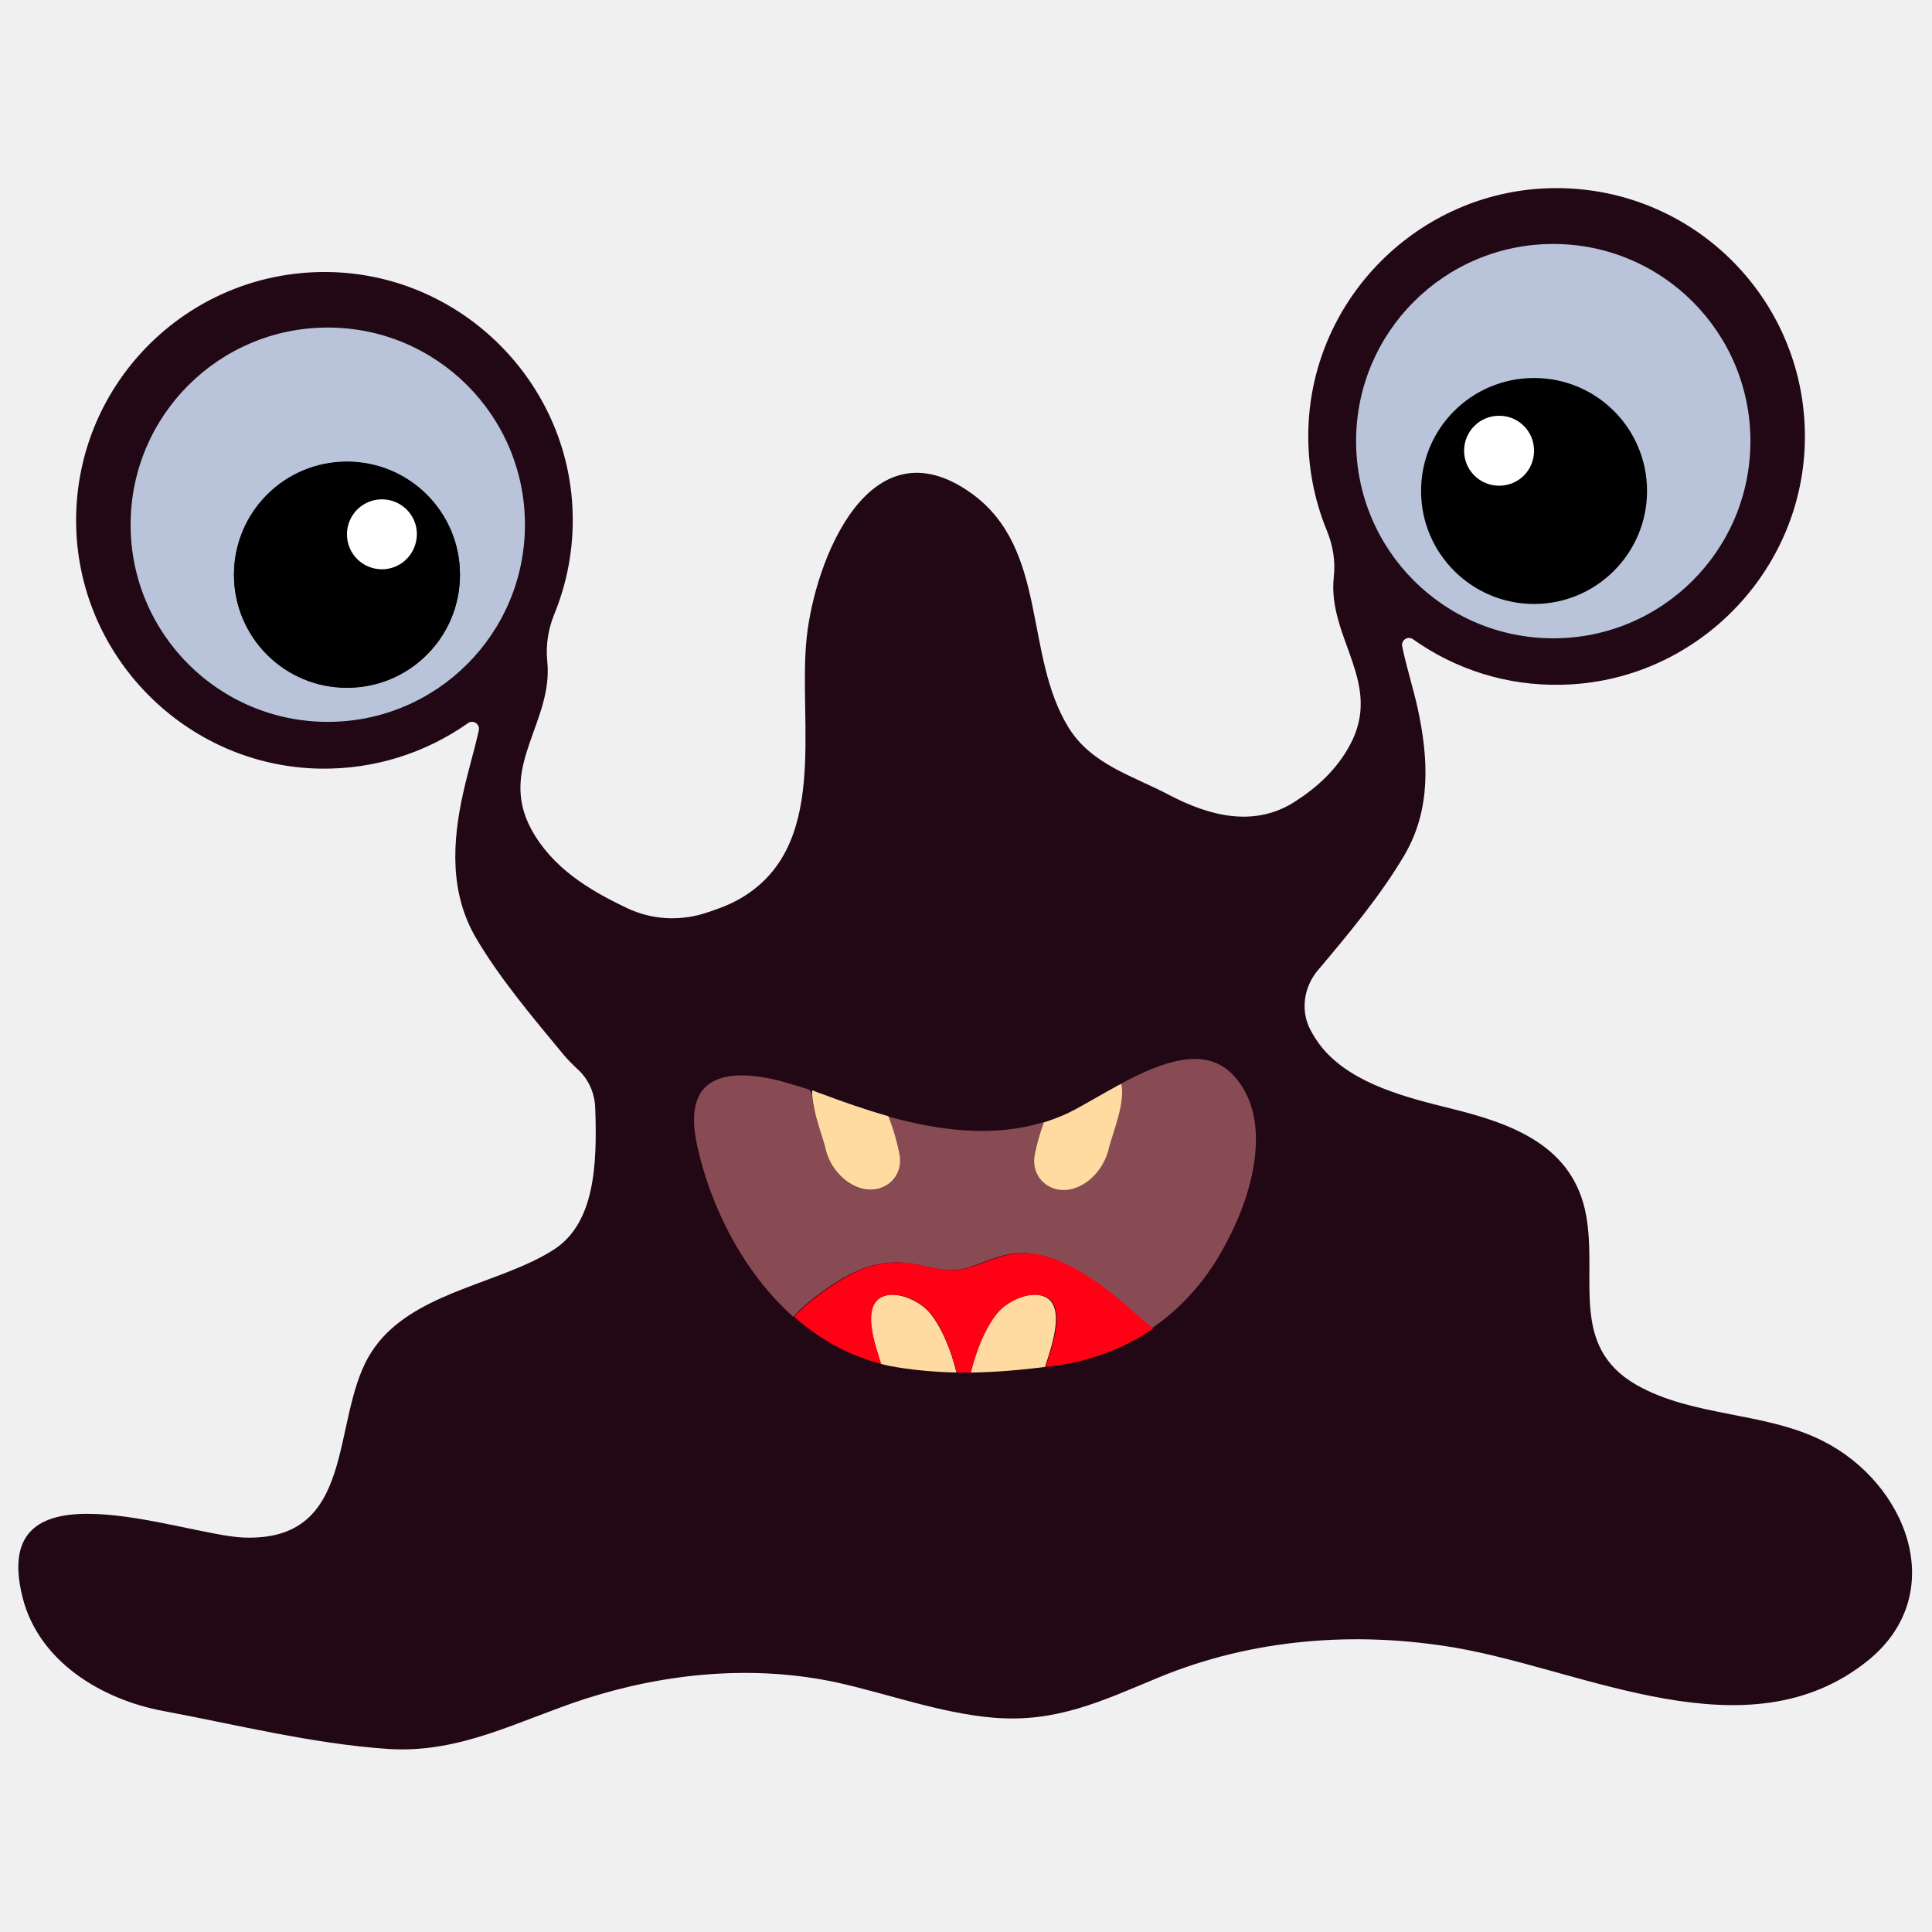
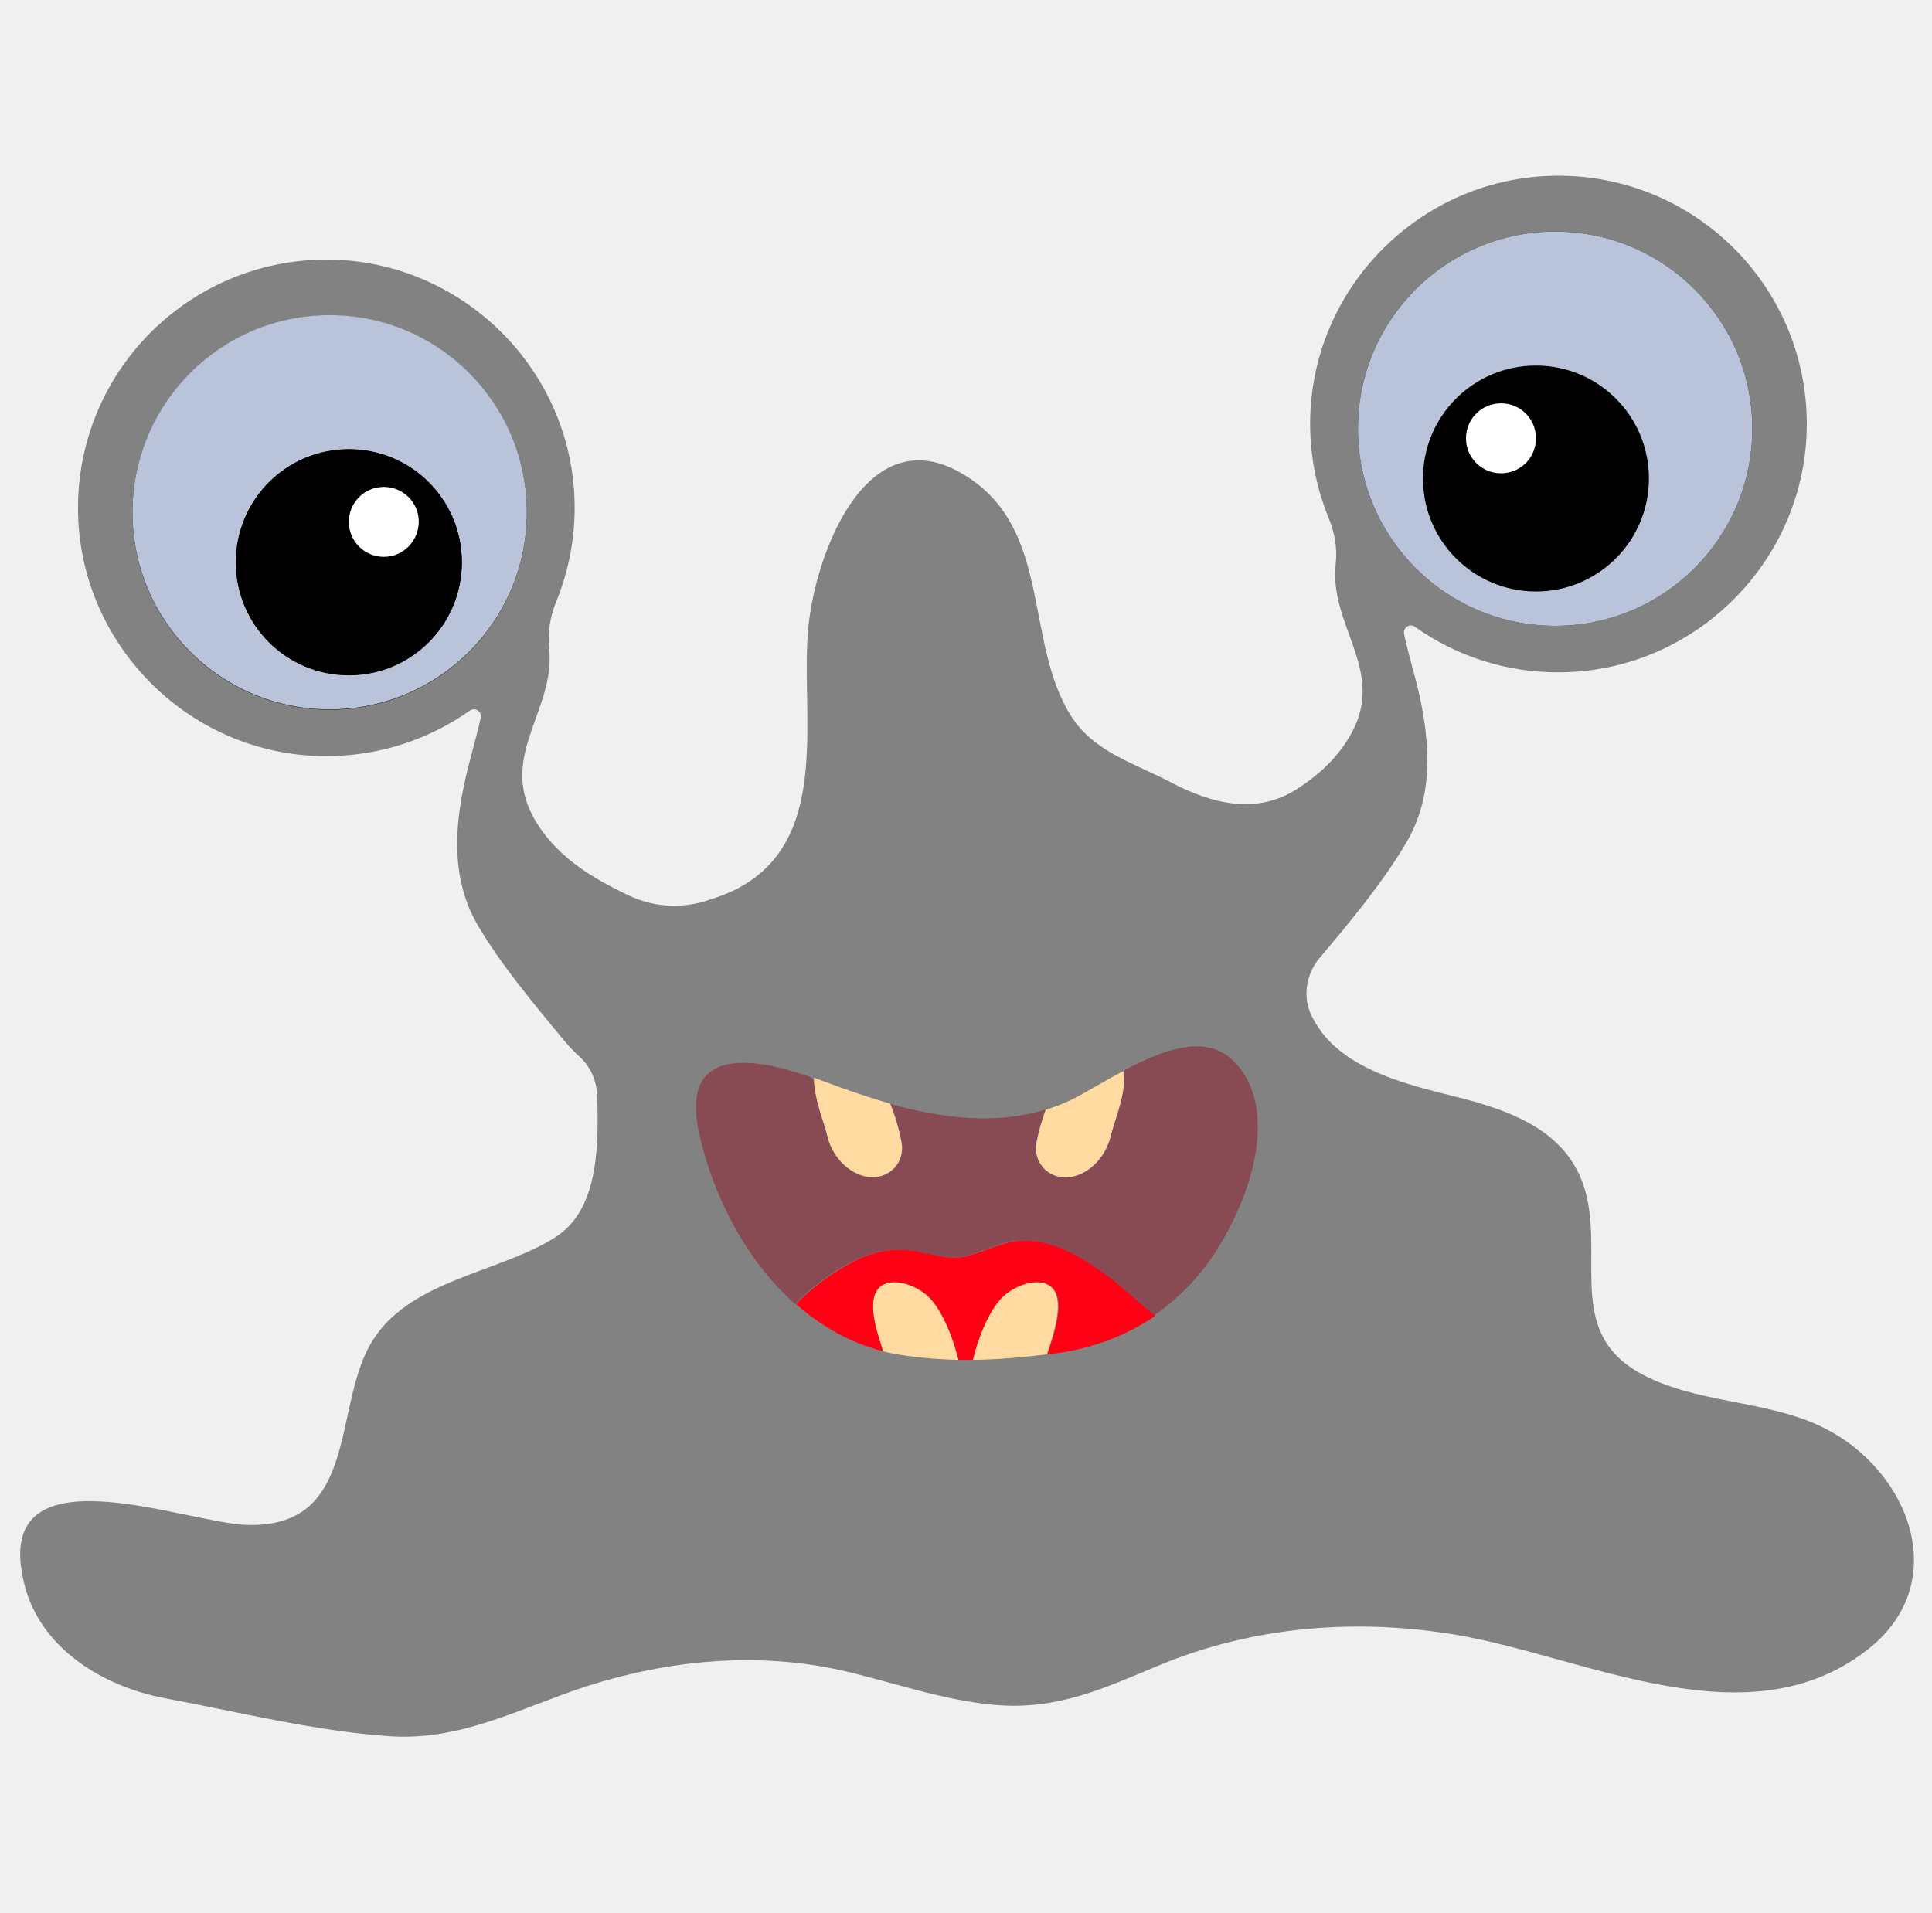
- <svg xmlns="http://www.w3.org/2000/svg" width="100%" height="100%" viewBox="0 0 101 101" version="1.1" xml:space="preserve" style="fill-rule:evenodd;clip-rule:evenodd;stroke-linejoin:round;stroke-miterlimit:1.414;">
-   <rect id="Marsha-Negative" x="0.457" y="0.644" width="100" height="100" style="fill:none;" />
+ <svg xmlns="http://www.w3.org/2000/svg" width="100%" height="100%" viewBox="0 0 101 100" version="1.1" xml:space="preserve" style="fill-rule:evenodd;clip-rule:evenodd;stroke-linejoin:round;stroke-miterlimit:1.414;">
+   <rect id="Marsha-Negative" x="0.556" y="0" width="100" height="100" style="fill:none;" />
+   <rect id="Marsha-Negative1" x="0.556" y="0" width="100" height="100" style="fill:none;" />
  <g id="Marsha">
-     <rect x="34.03" y="54.523" width="33.49" height="21.094" style="fill:#220715;" />
+     <rect x="34.129" y="53.879" width="33.49" height="21.094" style="fill:#828282;" />
    <g>
-       <ellipse cx="17.127" cy="27.323" rx="11.607" ry="12.432" />
-       <ellipse cx="19.792" cy="28.174" rx="2.357" ry="2.18" style="fill:#fff;" />
+       <ellipse cx="17.226" cy="26.678" rx="11.607" ry="12.432" />
+       <ellipse cx="19.891" cy="27.53" rx="2.357" ry="2.18" style="fill:#fff;" />
    </g>
    <g>
-       <ellipse cx="81.531" cy="23.116" rx="11.607" ry="12.432" />
-       <ellipse cx="78.21" cy="23.643" rx="2.357" ry="2.18" style="fill:#fff;" />
+       <ellipse cx="81.63" cy="22.471" rx="11.607" ry="12.432" />
+       <ellipse cx="78.308" cy="22.999" rx="2.357" ry="2.18" style="fill:#fff;" />
    </g>
-     <path d="M80.196,19.761C76.944,19.761 74.29,22.398 74.29,25.667C74.29,28.936 76.928,31.574 80.196,31.574C83.465,31.574 86.103,28.936 86.103,25.667C86.103,22.398 83.449,19.761 80.196,19.761ZM78.368,25.392C77.364,25.392 76.539,24.583 76.539,23.564C76.539,22.56 77.348,21.735 78.368,21.735C79.387,21.735 80.196,22.544 80.196,23.564C80.196,24.583 79.387,25.392 78.368,25.392Z" style="fill-rule:nonzero;" />
-     <path d="M95.294,75.33C92.252,73.793 88.514,74.084 85.553,72.401C82.025,70.378 83.53,66.85 82.915,63.517C82.251,59.908 79.08,58.743 75.843,57.95C73.578,57.384 70.778,56.704 69.176,54.843C68.901,54.52 68.675,54.164 68.481,53.792C67.979,52.788 68.173,51.591 68.885,50.733L68.901,50.717C70.471,48.856 72.202,46.785 73.432,44.681C74.824,42.302 74.678,39.632 74.112,37.027C73.885,35.991 73.529,34.891 73.303,33.791C73.238,33.467 73.594,33.224 73.869,33.418C76.054,34.972 78.74,35.862 81.62,35.797C88.643,35.668 94.339,29.858 94.356,22.851C94.372,15.521 88.336,9.615 80.957,9.841C74.16,10.052 68.626,15.57 68.4,22.366C68.335,24.276 68.691,26.104 69.371,27.755C69.678,28.515 69.824,29.324 69.727,30.15L69.727,30.166C69.387,33.354 72.332,35.7 70.568,38.953C69.888,40.215 68.885,41.137 67.736,41.882C65.584,43.289 63.221,42.658 61.118,41.558C59.224,40.555 57.056,39.972 55.859,38.03C53.512,34.227 54.807,28.693 50.794,25.797C45.437,21.945 42.589,29.324 42.169,33.354C41.699,37.852 43.447,44.39 38.544,47.06C37.977,47.367 37.362,47.578 36.748,47.772C35.437,48.16 34.029,48.063 32.799,47.481C30.776,46.526 28.867,45.361 27.767,43.338C26.019,40.085 28.948,37.739 28.608,34.551L28.608,34.535C28.527,33.726 28.657,32.901 28.964,32.14C29.644,30.489 30,28.661 29.935,26.751C29.708,19.955 24.158,14.437 17.378,14.226C10.015,14 3.963,19.906 3.979,27.237C3.995,34.26 9.691,40.053 16.714,40.182C19.611,40.231 22.281,39.341 24.465,37.804C24.74,37.61 25.096,37.852 25.032,38.176C24.789,39.276 24.449,40.377 24.223,41.412C23.64,44.001 23.494,46.688 24.902,49.066C26.132,51.154 27.88,53.225 29.433,55.102C29.66,55.377 29.919,55.636 30.178,55.879C30.76,56.397 31.084,57.125 31.116,57.902C31.229,60.928 31.084,63.954 28.948,65.329C26.294,67.028 22.216,67.465 19.983,69.941C19.724,70.232 19.498,70.54 19.287,70.896C17.281,74.343 18.656,80.605 12.733,80.379C9.497,80.249 -0.665,76.187 1.179,83.502C2.021,86.868 5.322,88.842 8.51,89.441C12.248,90.136 16.374,91.172 20.307,91.431C24.077,91.674 27.103,89.942 30.598,88.809C34.838,87.45 39.434,87.013 43.803,87.968C46.36,88.534 49.192,89.57 51.942,89.797C55.211,90.072 57.606,88.923 60.535,87.709C65.438,85.67 70.859,85.249 76.086,86.139C82.866,87.305 91.362,91.852 97.641,86.819C101.961,83.324 99.696,77.547 95.294,75.33ZM70.892,23.062C70.892,17.366 75.504,12.754 81.2,12.754C86.896,12.754 91.508,17.366 91.508,23.062C91.508,28.758 86.896,33.37 81.2,33.37C75.504,33.37 70.892,28.758 70.892,23.062ZM17.135,37.755C11.439,37.755 6.827,33.143 6.827,27.447C6.827,21.751 11.439,17.139 17.135,17.139C22.831,17.139 27.443,21.751 27.443,27.447C27.443,33.143 22.831,37.755 17.135,37.755ZM64.306,65.119C62.38,68.776 59.111,71.074 55.082,71.608C53.706,71.786 52.072,71.964 50.373,71.964C49.078,71.964 47.735,71.867 46.408,71.608C40.923,70.508 37.362,64.957 36.262,59.925C35.922,58.355 36.116,57.238 36.845,56.607C38.172,55.474 40.955,56.203 43.075,57.012C47.12,58.565 51.797,59.908 55.81,57.967C56.215,57.772 56.716,57.481 57.234,57.19C57.574,56.996 57.946,56.785 58.318,56.575C60.535,55.361 63.011,54.342 64.613,56.041C66.733,58.274 65.843,62.206 64.306,65.119Z" style="fill:#220715;fill-rule:nonzero;" />
-     <path d="M17.135,17.123C11.439,17.123 6.827,21.735 6.827,27.431C6.827,33.127 11.439,37.739 17.135,37.739C22.831,37.739 27.443,33.127 27.443,27.431C27.443,21.735 22.831,17.123 17.135,17.123ZM18.138,35.943C14.886,35.943 12.232,33.305 12.232,30.036C12.232,26.768 14.869,24.13 18.138,24.13C21.407,24.13 24.045,26.768 24.045,30.036C24.045,33.305 21.407,35.943 18.138,35.943Z" style="fill:#b9c3d9;fill-rule:nonzero;" />
-     <path d="M18.138,24.146C14.886,24.146 12.232,26.784 12.232,30.053C12.232,33.321 14.869,35.959 18.138,35.959C21.407,35.959 24.045,33.321 24.045,30.053C24.045,26.784 21.407,24.146 18.138,24.146ZM19.967,29.761C18.963,29.761 18.138,28.952 18.138,27.933C18.138,26.929 18.947,26.104 19.967,26.104C20.97,26.104 21.795,26.913 21.795,27.933C21.779,28.952 20.97,29.761 19.967,29.761Z" style="fill-rule:nonzero;" />
-     <path d="M81.2,12.754C75.504,12.754 70.892,17.366 70.892,23.062C70.892,28.758 75.504,33.37 81.2,33.37C86.896,33.37 91.508,28.758 91.508,23.062C91.508,17.366 86.896,12.754 81.2,12.754ZM80.196,31.574C76.944,31.574 74.29,28.936 74.29,25.667C74.29,22.398 76.928,19.761 80.196,19.761C83.465,19.761 86.103,22.398 86.103,25.667C86.103,28.936 83.449,31.574 80.196,31.574Z" style="fill:#b9c3d9;fill-rule:nonzero;" />
-     <path d="M64.451,56.186C62.995,54.649 60.713,55.523 58.626,56.64C58.723,57.125 58.626,57.756 58.464,58.355C58.286,59.035 58.043,59.682 57.962,60.054C57.752,60.976 57.04,61.85 56.101,62.125C54.92,62.465 53.852,61.543 54.095,60.329C54.192,59.827 54.354,59.245 54.564,58.662C51.942,59.471 49.143,59.115 46.441,58.371C46.716,59.035 46.91,59.747 47.023,60.345C47.266,61.559 46.198,62.481 45.017,62.141C44.078,61.866 43.382,60.993 43.156,60.07C43.075,59.698 42.832,59.051 42.654,58.371C42.573,58.047 42.492,57.708 42.46,57.368C42.427,56.947 42.347,56.979 41.942,56.85C41.262,56.64 40.583,56.429 39.887,56.316C38.948,56.17 37.718,56.106 36.958,56.753C36.294,57.319 36.116,58.371 36.44,59.86C37.136,63.08 38.867,66.527 41.473,68.841C41.57,68.728 41.683,68.63 41.78,68.517C42.719,67.627 43.851,66.899 44.628,66.527C45.534,66.09 46.521,65.896 47.525,66.041C48.544,66.187 49.515,66.592 50.551,66.284C51.651,65.944 52.59,65.394 53.771,65.524C55.017,65.637 56.166,66.252 57.169,66.948C57.962,67.498 58.707,68.129 59.419,68.76C59.645,68.97 59.936,69.197 60.212,69.44C61.797,68.355 63.124,66.867 64.079,65.022C65.632,62.174 66.506,58.339 64.451,56.186Z" style="fill:#894b53;fill-rule:nonzero;" />
-     <path d="M57.331,57.368C56.797,57.675 56.312,57.95 55.891,58.161C55.454,58.371 55.017,58.533 54.564,58.679C54.354,59.261 54.192,59.844 54.095,60.345C53.852,61.559 54.92,62.481 56.101,62.141C57.04,61.866 57.736,60.993 57.962,60.07C58.043,59.698 58.286,59.051 58.464,58.371C58.626,57.772 58.723,57.141 58.626,56.656C58.545,56.688 58.48,56.737 58.399,56.769C58.043,56.963 57.671,57.174 57.331,57.368Z" style="fill:#ffdba2;fill-rule:nonzero;" />
-     <path d="M42.46,56.996C42.444,57.416 42.541,57.886 42.654,58.355C42.832,59.035 43.075,59.682 43.156,60.054C43.366,60.976 44.078,61.85 45.017,62.125C46.198,62.465 47.266,61.543 47.023,60.329C46.91,59.747 46.716,59.035 46.441,58.355C45.259,58.015 44.094,57.611 42.978,57.19C42.816,57.141 42.638,57.06 42.46,56.996Z" style="fill:#ffdba2;fill-rule:nonzero;" />
-     <path d="M55.001,70.249C55.26,69.229 55.389,68.145 54.613,67.789C53.836,67.449 52.671,67.999 52.169,68.582C51.489,69.359 51.004,70.669 50.729,71.754C52.12,71.737 53.447,71.608 54.629,71.462C54.742,71.106 54.888,70.686 55.001,70.249Z" style="fill:#ffdba2;fill-rule:nonzero;" />
-     <path d="M50.001,71.754C49.742,70.669 49.24,69.359 48.56,68.582C48.059,68.016 46.894,67.449 46.117,67.789C45.34,68.145 45.453,69.229 45.729,70.249C45.826,70.621 45.939,70.993 46.052,71.301C46.182,71.333 46.311,71.365 46.457,71.398C47.622,71.624 48.819,71.721 50.001,71.754Z" style="fill:#ffdba2;fill-rule:nonzero;" />
-     <path d="M59.467,68.76C58.739,68.113 58.011,67.482 57.218,66.948C56.215,66.252 55.049,65.637 53.82,65.524C52.638,65.41 51.7,65.96 50.599,66.284C49.564,66.608 48.593,66.187 47.573,66.041C46.57,65.896 45.583,66.09 44.677,66.527C43.916,66.899 42.767,67.627 41.829,68.517C41.715,68.614 41.618,68.728 41.521,68.841C42.816,69.99 44.353,70.864 46.068,71.301C45.971,70.993 45.858,70.621 45.745,70.249C45.486,69.229 45.356,68.145 46.133,67.789C46.91,67.449 48.075,67.999 48.577,68.582C49.256,69.359 49.742,70.669 50.017,71.754C50.26,71.754 50.518,71.754 50.761,71.754C51.02,70.669 51.522,69.359 52.201,68.582C52.703,68.016 53.868,67.449 54.645,67.789C55.422,68.145 55.308,69.229 55.033,70.249C54.92,70.686 54.774,71.106 54.661,71.462C54.807,71.446 54.936,71.43 55.082,71.414C57.024,71.155 58.771,70.491 60.292,69.456C59.985,69.197 59.694,68.97 59.467,68.76Z" style="fill:#ff0015;fill-rule:nonzero;" />
+     <path d="M80.295,19.116C77.043,19.116 74.389,21.754 74.389,25.023C74.389,28.292 77.026,30.929 80.295,30.929C83.564,30.929 86.202,28.292 86.202,25.023C86.202,21.754 83.548,19.116 80.295,19.116ZM78.467,24.748C77.463,24.748 76.638,23.939 76.638,22.919C76.638,21.916 77.447,21.091 78.467,21.091C79.486,21.091 80.295,21.9 80.295,22.919C80.295,23.939 79.486,24.748 78.467,24.748Z" style="fill-rule:nonzero;" />
+     <path d="M95.393,74.685C92.351,73.148 88.613,73.439 85.651,71.756C82.124,69.734 83.629,66.206 83.014,62.873C82.35,59.264 79.179,58.099 75.942,57.306C73.677,56.74 70.877,56.06 69.275,54.199C69,53.875 68.774,53.519 68.579,53.147C68.078,52.144 68.272,50.946 68.984,50.089L69,50.073C70.57,48.212 72.301,46.14 73.531,44.037C74.923,41.658 74.777,38.988 74.211,36.383C73.984,35.347 73.628,34.247 73.402,33.146C73.337,32.823 73.693,32.58 73.968,32.774C76.153,34.327 78.839,35.217 81.719,35.153C88.742,35.023 94.438,29.214 94.454,22.207C94.471,14.877 88.435,8.97 81.056,9.197C74.259,9.407 68.725,14.925 68.498,21.722C68.434,23.631 68.79,25.46 69.469,27.11C69.777,27.871 69.922,28.68 69.825,29.505L69.825,29.521C69.486,32.709 72.431,35.056 70.667,38.308C69.987,39.57 68.984,40.493 67.835,41.237C65.683,42.645 63.32,42.014 61.217,40.914C59.323,39.91 57.155,39.328 55.957,37.386C53.611,33.583 54.906,28.049 50.892,25.152C45.536,21.301 42.688,28.68 42.267,32.709C41.798,37.208 43.546,43.745 38.643,46.415C38.076,46.723 37.461,46.933 36.846,47.127C35.536,47.516 34.128,47.419 32.898,46.836C30.875,45.881 28.966,44.716 27.865,42.694C26.118,39.441 29.047,37.095 28.707,33.907L28.707,33.891C28.626,33.081 28.755,32.256 29.063,31.496C29.742,29.845 30.098,28.016 30.034,26.107C29.807,19.311 24.257,13.792 17.476,13.582C10.114,13.356 4.062,19.262 4.078,26.592C4.094,33.615 9.79,39.409 16.813,39.538C19.71,39.587 22.38,38.697 24.564,37.159C24.839,36.965 25.195,37.208 25.131,37.531C24.888,38.632 24.548,39.732 24.321,40.768C23.739,43.357 23.593,46.043 25.001,48.422C26.231,50.509 27.979,52.581 29.532,54.458C29.759,54.733 30.018,54.992 30.276,55.235C30.859,55.752 31.183,56.481 31.215,57.257C31.328,60.283 31.183,63.309 29.047,64.685C26.393,66.384 22.315,66.821 20.082,69.297C19.823,69.588 19.596,69.896 19.386,70.252C17.379,73.698 18.755,79.961 12.832,79.734C9.596,79.605 -0.566,75.543 1.278,82.857C2.12,86.223 5.421,88.197 8.609,88.796C12.347,89.492 16.473,90.528 20.405,90.787C24.176,91.029 27.202,89.298 30.697,88.165C34.937,86.806 39.533,86.369 43.902,87.324C46.459,87.89 49.29,88.926 52.041,89.152C55.31,89.427 57.705,88.278 60.634,87.065C65.537,85.026 70.958,84.605 76.185,85.495C82.965,86.66 91.461,91.207 97.739,86.175C102.06,82.679 99.794,76.902 95.393,74.685ZM70.99,22.417C70.99,16.721 75.602,12.11 81.298,12.11C86.994,12.11 91.606,16.721 91.606,22.417C91.606,28.114 86.994,32.725 81.298,32.725C75.602,32.725 70.99,28.114 70.99,22.417ZM17.234,37.111C11.538,37.111 6.926,32.499 6.926,26.803C6.926,21.107 11.538,16.495 17.234,16.495C22.93,16.495 27.542,21.107 27.542,26.803C27.542,32.499 22.93,37.111 17.234,37.111ZM64.404,64.475C62.479,68.132 59.21,70.43 55.181,70.964C53.805,71.142 52.171,71.32 50.472,71.32C49.177,71.32 47.834,71.222 46.507,70.964C41.021,69.863 37.461,64.313 36.361,59.28C36.021,57.71 36.215,56.594 36.943,55.963C38.27,54.83 41.054,55.558 43.174,56.367C47.219,57.921 51.896,59.264 55.909,57.322C56.313,57.128 56.815,56.837 57.333,56.545C57.673,56.351 58.045,56.141 58.417,55.93C60.634,54.717 63.11,53.697 64.712,55.396C66.832,57.63 65.942,61.562 64.404,64.475Z" style="fill:#828282;fill-rule:nonzero;" />
+     <path d="M17.234,16.479C11.538,16.479 6.926,21.091 6.926,26.787C6.926,32.483 11.538,37.095 17.234,37.095C22.93,37.095 27.542,32.483 27.542,26.787C27.542,21.091 22.93,16.479 17.234,16.479ZM18.237,35.298C14.984,35.298 12.331,32.661 12.331,29.392C12.331,26.123 14.968,23.485 18.237,23.485C21.506,23.485 24.143,26.123 24.143,29.392C24.143,32.661 21.506,35.298 18.237,35.298Z" style="fill:#b9c3d9;fill-rule:nonzero;" />
+     <path d="M18.237,23.502C14.984,23.502 12.331,26.139 12.331,29.408C12.331,32.677 14.968,35.315 18.237,35.315C21.506,35.315 24.143,32.677 24.143,29.408C24.143,26.139 21.506,23.502 18.237,23.502ZM20.066,29.117C19.062,29.117 18.237,28.308 18.237,27.288C18.237,26.285 19.046,25.46 20.066,25.46C21.069,25.46 21.894,26.269 21.894,27.288C21.878,28.308 21.069,29.117 20.066,29.117Z" style="fill-rule:nonzero;" />
+     <path d="M81.298,12.11C75.602,12.11 70.99,16.721 70.99,22.417C70.99,28.114 75.602,32.725 81.298,32.725C86.994,32.725 91.606,28.114 91.606,22.417C91.606,16.721 86.994,12.11 81.298,12.11ZM80.295,30.929C77.043,30.929 74.389,28.292 74.389,25.023C74.389,21.754 77.026,19.116 80.295,19.116C83.564,19.116 86.202,21.754 86.202,25.023C86.202,28.292 83.548,30.929 80.295,30.929Z" style="fill:#b9c3d9;fill-rule:nonzero;" />
+     <path d="M64.55,55.542C63.094,54.005 60.812,54.879 58.724,55.995C58.822,56.481 58.724,57.112 58.563,57.71C58.385,58.39 58.142,59.037 58.061,59.41C57.851,60.332 57.139,61.206 56.2,61.481C55.019,61.821 53.951,60.898 54.194,59.685C54.291,59.183 54.452,58.6 54.663,58.018C52.041,58.827 49.242,58.471 46.539,57.727C46.815,58.39 47.009,59.102 47.122,59.701C47.365,60.915 46.297,61.837 45.115,61.497C44.177,61.222 43.481,60.348 43.254,59.426C43.174,59.054 42.931,58.406 42.753,57.727C42.672,57.403 42.591,57.063 42.559,56.723C42.526,56.303 42.445,56.335 42.041,56.206C41.361,55.995 40.682,55.785 39.986,55.672C39.047,55.526 37.817,55.461 37.057,56.108C36.393,56.675 36.215,57.727 36.539,59.215C37.235,62.436 38.966,65.882 41.572,68.196C41.669,68.083 41.782,67.986 41.879,67.873C42.818,66.983 43.95,66.255 44.727,65.882C45.633,65.445 46.62,65.251 47.624,65.397C48.643,65.543 49.614,65.947 50.65,65.64C51.75,65.3 52.689,64.75 53.87,64.879C55.116,64.992 56.265,65.607 57.268,66.303C58.061,66.853 58.805,67.484 59.517,68.116C59.744,68.326 60.035,68.552 60.31,68.795C61.896,67.711 63.223,66.222 64.178,64.377C65.731,61.529 66.605,57.694 64.55,55.542Z" style="fill:#894b53;fill-rule:nonzero;" />
+     <path d="M57.43,56.723C56.896,57.031 56.41,57.306 55.99,57.516C55.553,57.727 55.116,57.888 54.663,58.034C54.452,58.617 54.291,59.199 54.194,59.701C53.951,60.915 55.019,61.837 56.2,61.497C57.139,61.222 57.834,60.348 58.061,59.426C58.142,59.054 58.385,58.406 58.563,57.727C58.724,57.128 58.822,56.497 58.724,56.011C58.644,56.044 58.579,56.092 58.498,56.125C58.142,56.319 57.77,56.529 57.43,56.723Z" style="fill:#ffdba2;fill-rule:nonzero;" />
+     <path d="M42.559,56.351C42.542,56.772 42.64,57.241 42.753,57.71C42.931,58.39 43.174,59.037 43.254,59.41C43.465,60.332 44.177,61.206 45.115,61.481C46.297,61.821 47.365,60.898 47.122,59.685C47.009,59.102 46.815,58.39 46.539,57.71C45.358,57.371 44.193,56.966 43.076,56.545C42.915,56.497 42.737,56.416 42.559,56.351Z" style="fill:#ffdba2;fill-rule:nonzero;" />
+     <path d="M55.1,69.604C55.359,68.585 55.488,67.501 54.711,67.145C53.935,66.805 52.769,67.355 52.268,67.938C51.588,68.714 51.103,70.025 50.828,71.109C52.219,71.093 53.546,70.964 54.728,70.818C54.841,70.462 54.986,70.041 55.1,69.604Z" style="fill:#ffdba2;fill-rule:nonzero;" />
+     <path d="M50.099,71.109C49.841,70.025 49.339,68.714 48.659,67.938C48.158,67.371 46.993,66.805 46.216,67.145C45.439,67.501 45.552,68.585 45.827,69.604C45.924,69.976 46.038,70.349 46.151,70.656C46.28,70.688 46.41,70.721 46.556,70.753C47.721,70.98 48.918,71.077 50.099,71.109Z" style="fill:#ffdba2;fill-rule:nonzero;" />
+     <path d="M59.566,68.116C58.838,67.468 58.11,66.837 57.317,66.303C56.313,65.607 55.148,64.992 53.918,64.879C52.737,64.766 51.799,65.316 50.698,65.64C49.663,65.963 48.692,65.543 47.672,65.397C46.669,65.251 45.682,65.445 44.776,65.882C44.015,66.255 42.866,66.983 41.928,67.873C41.814,67.97 41.717,68.083 41.62,68.196C42.915,69.345 44.452,70.219 46.167,70.656C46.07,70.349 45.957,69.976 45.844,69.604C45.585,68.585 45.455,67.501 46.232,67.145C47.009,66.805 48.174,67.355 48.675,67.938C49.355,68.714 49.841,70.025 50.116,71.109C50.358,71.109 50.617,71.109 50.86,71.109C51.119,70.025 51.621,68.714 52.3,67.938C52.802,67.371 53.967,66.805 54.744,67.145C55.52,67.501 55.407,68.585 55.132,69.604C55.019,70.041 54.873,70.462 54.76,70.818C54.906,70.802 55.035,70.786 55.181,70.769C57.122,70.51 58.87,69.847 60.391,68.811C60.084,68.552 59.792,68.326 59.566,68.116Z" style="fill:#ff0015;fill-rule:nonzero;" />
  </g>
</svg>
